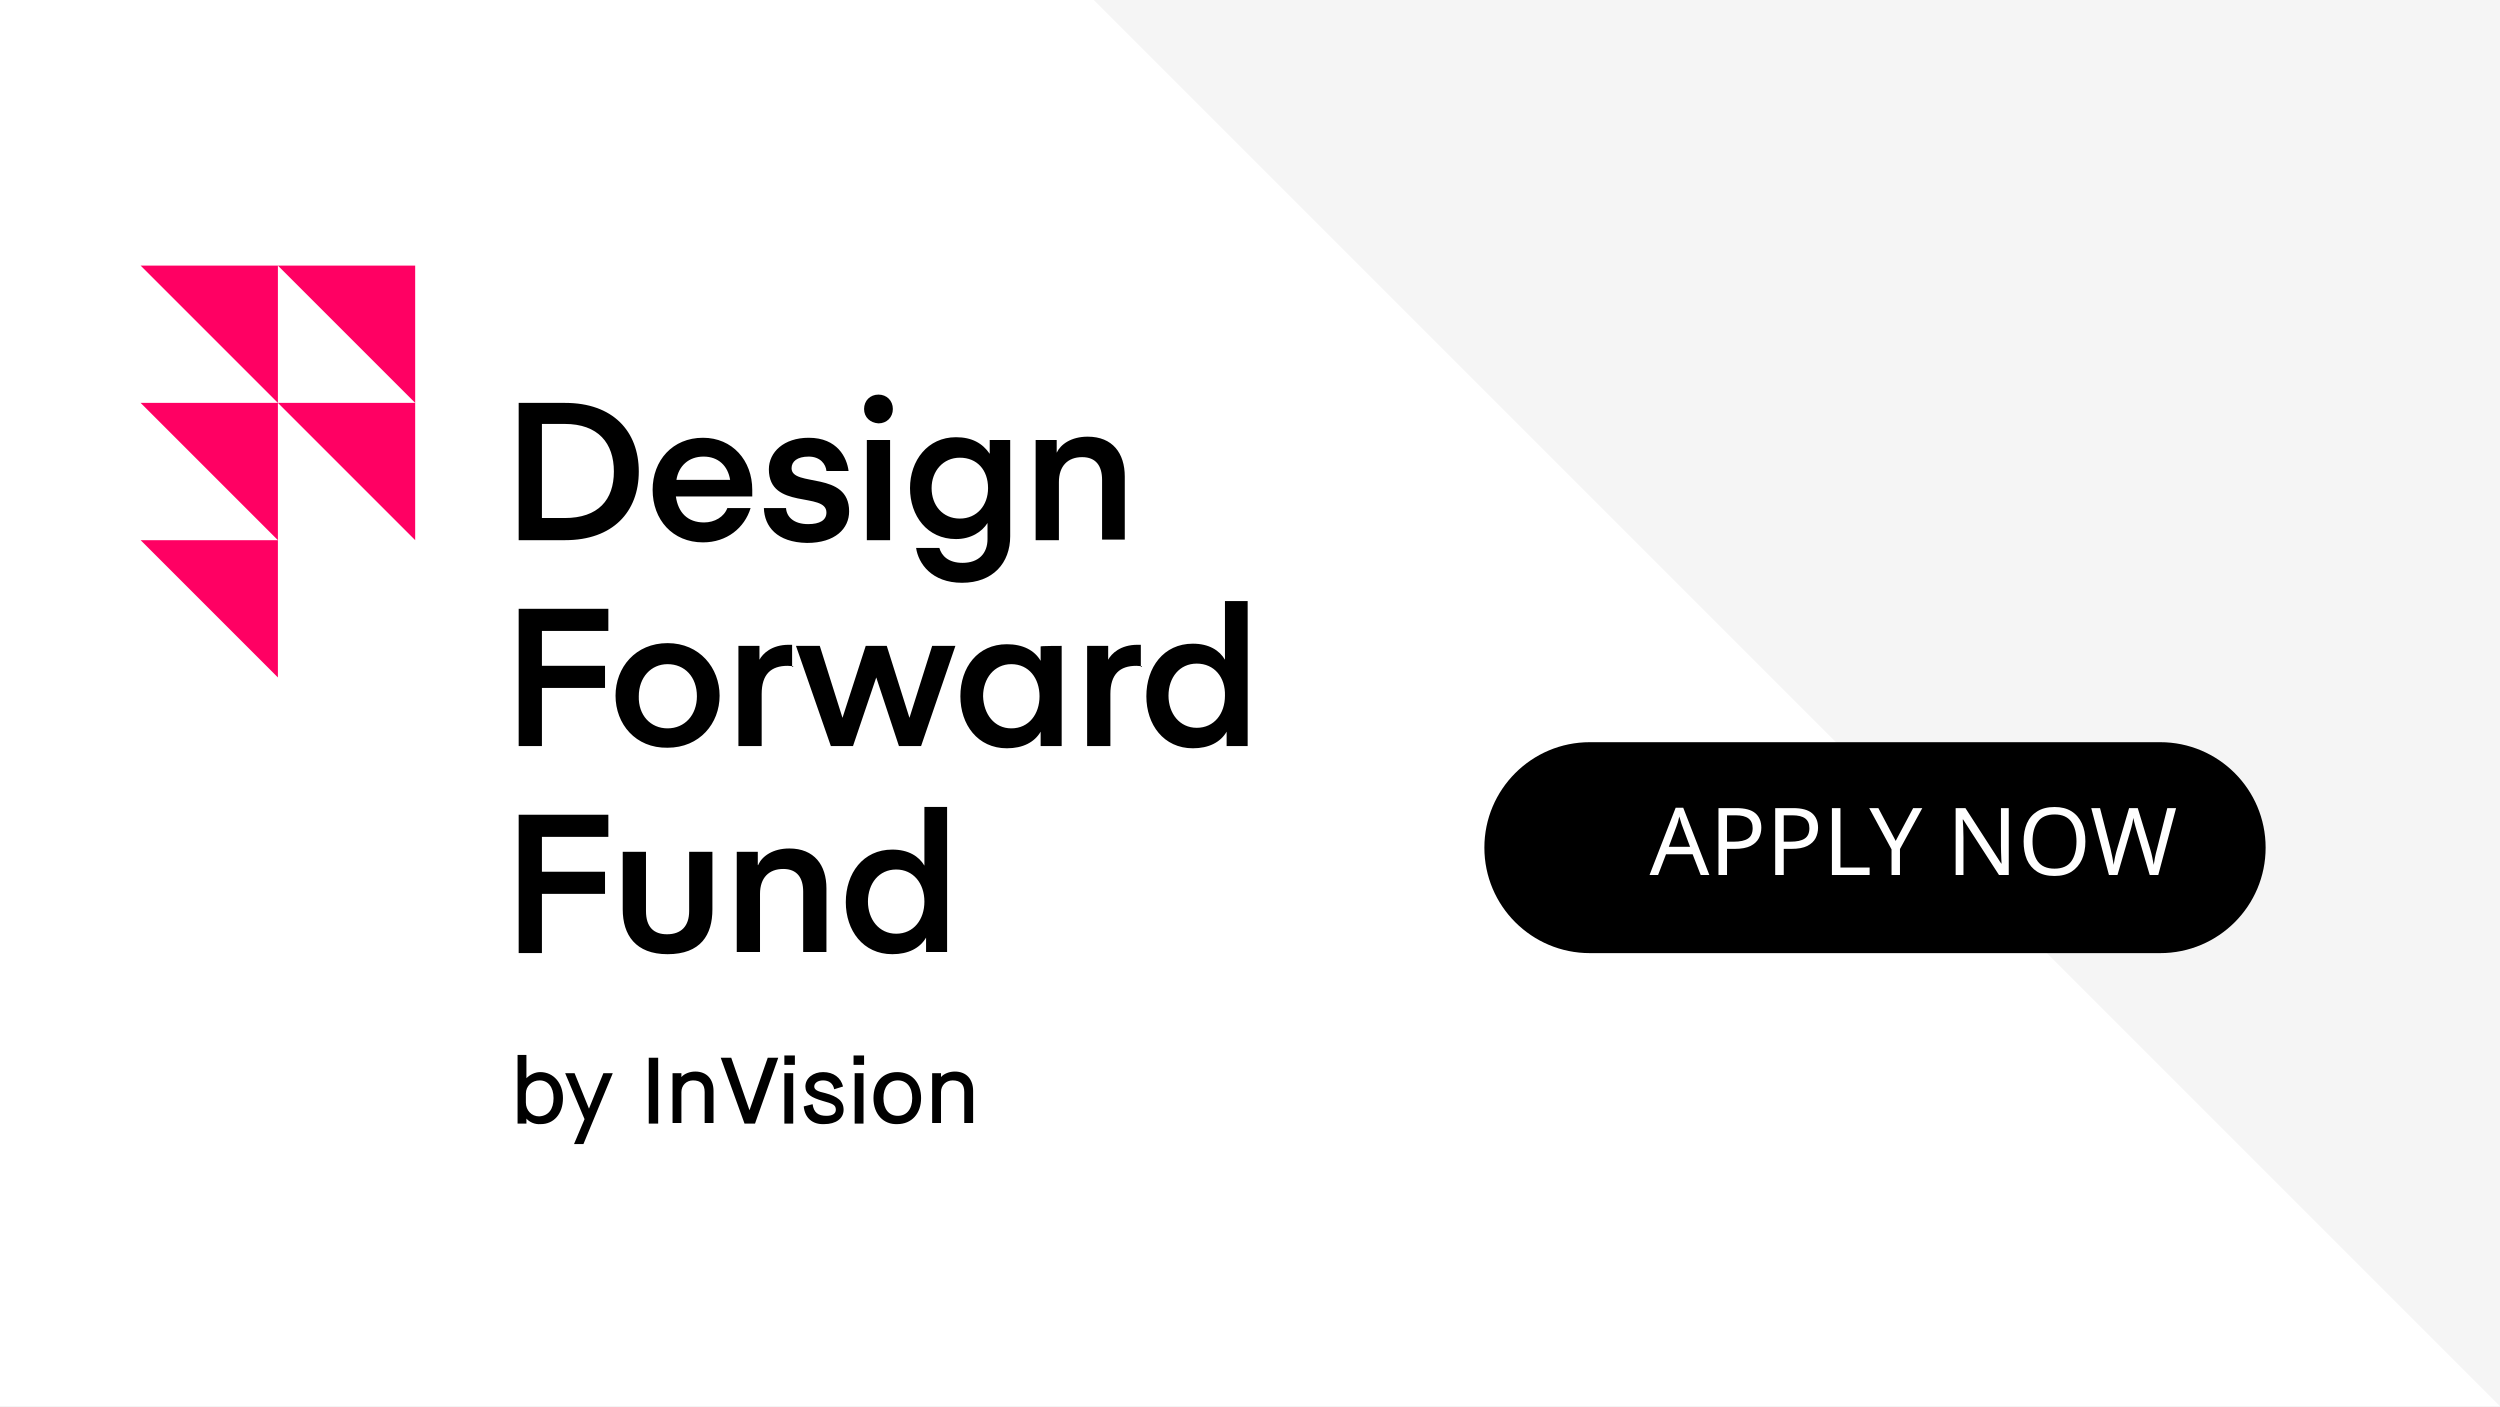
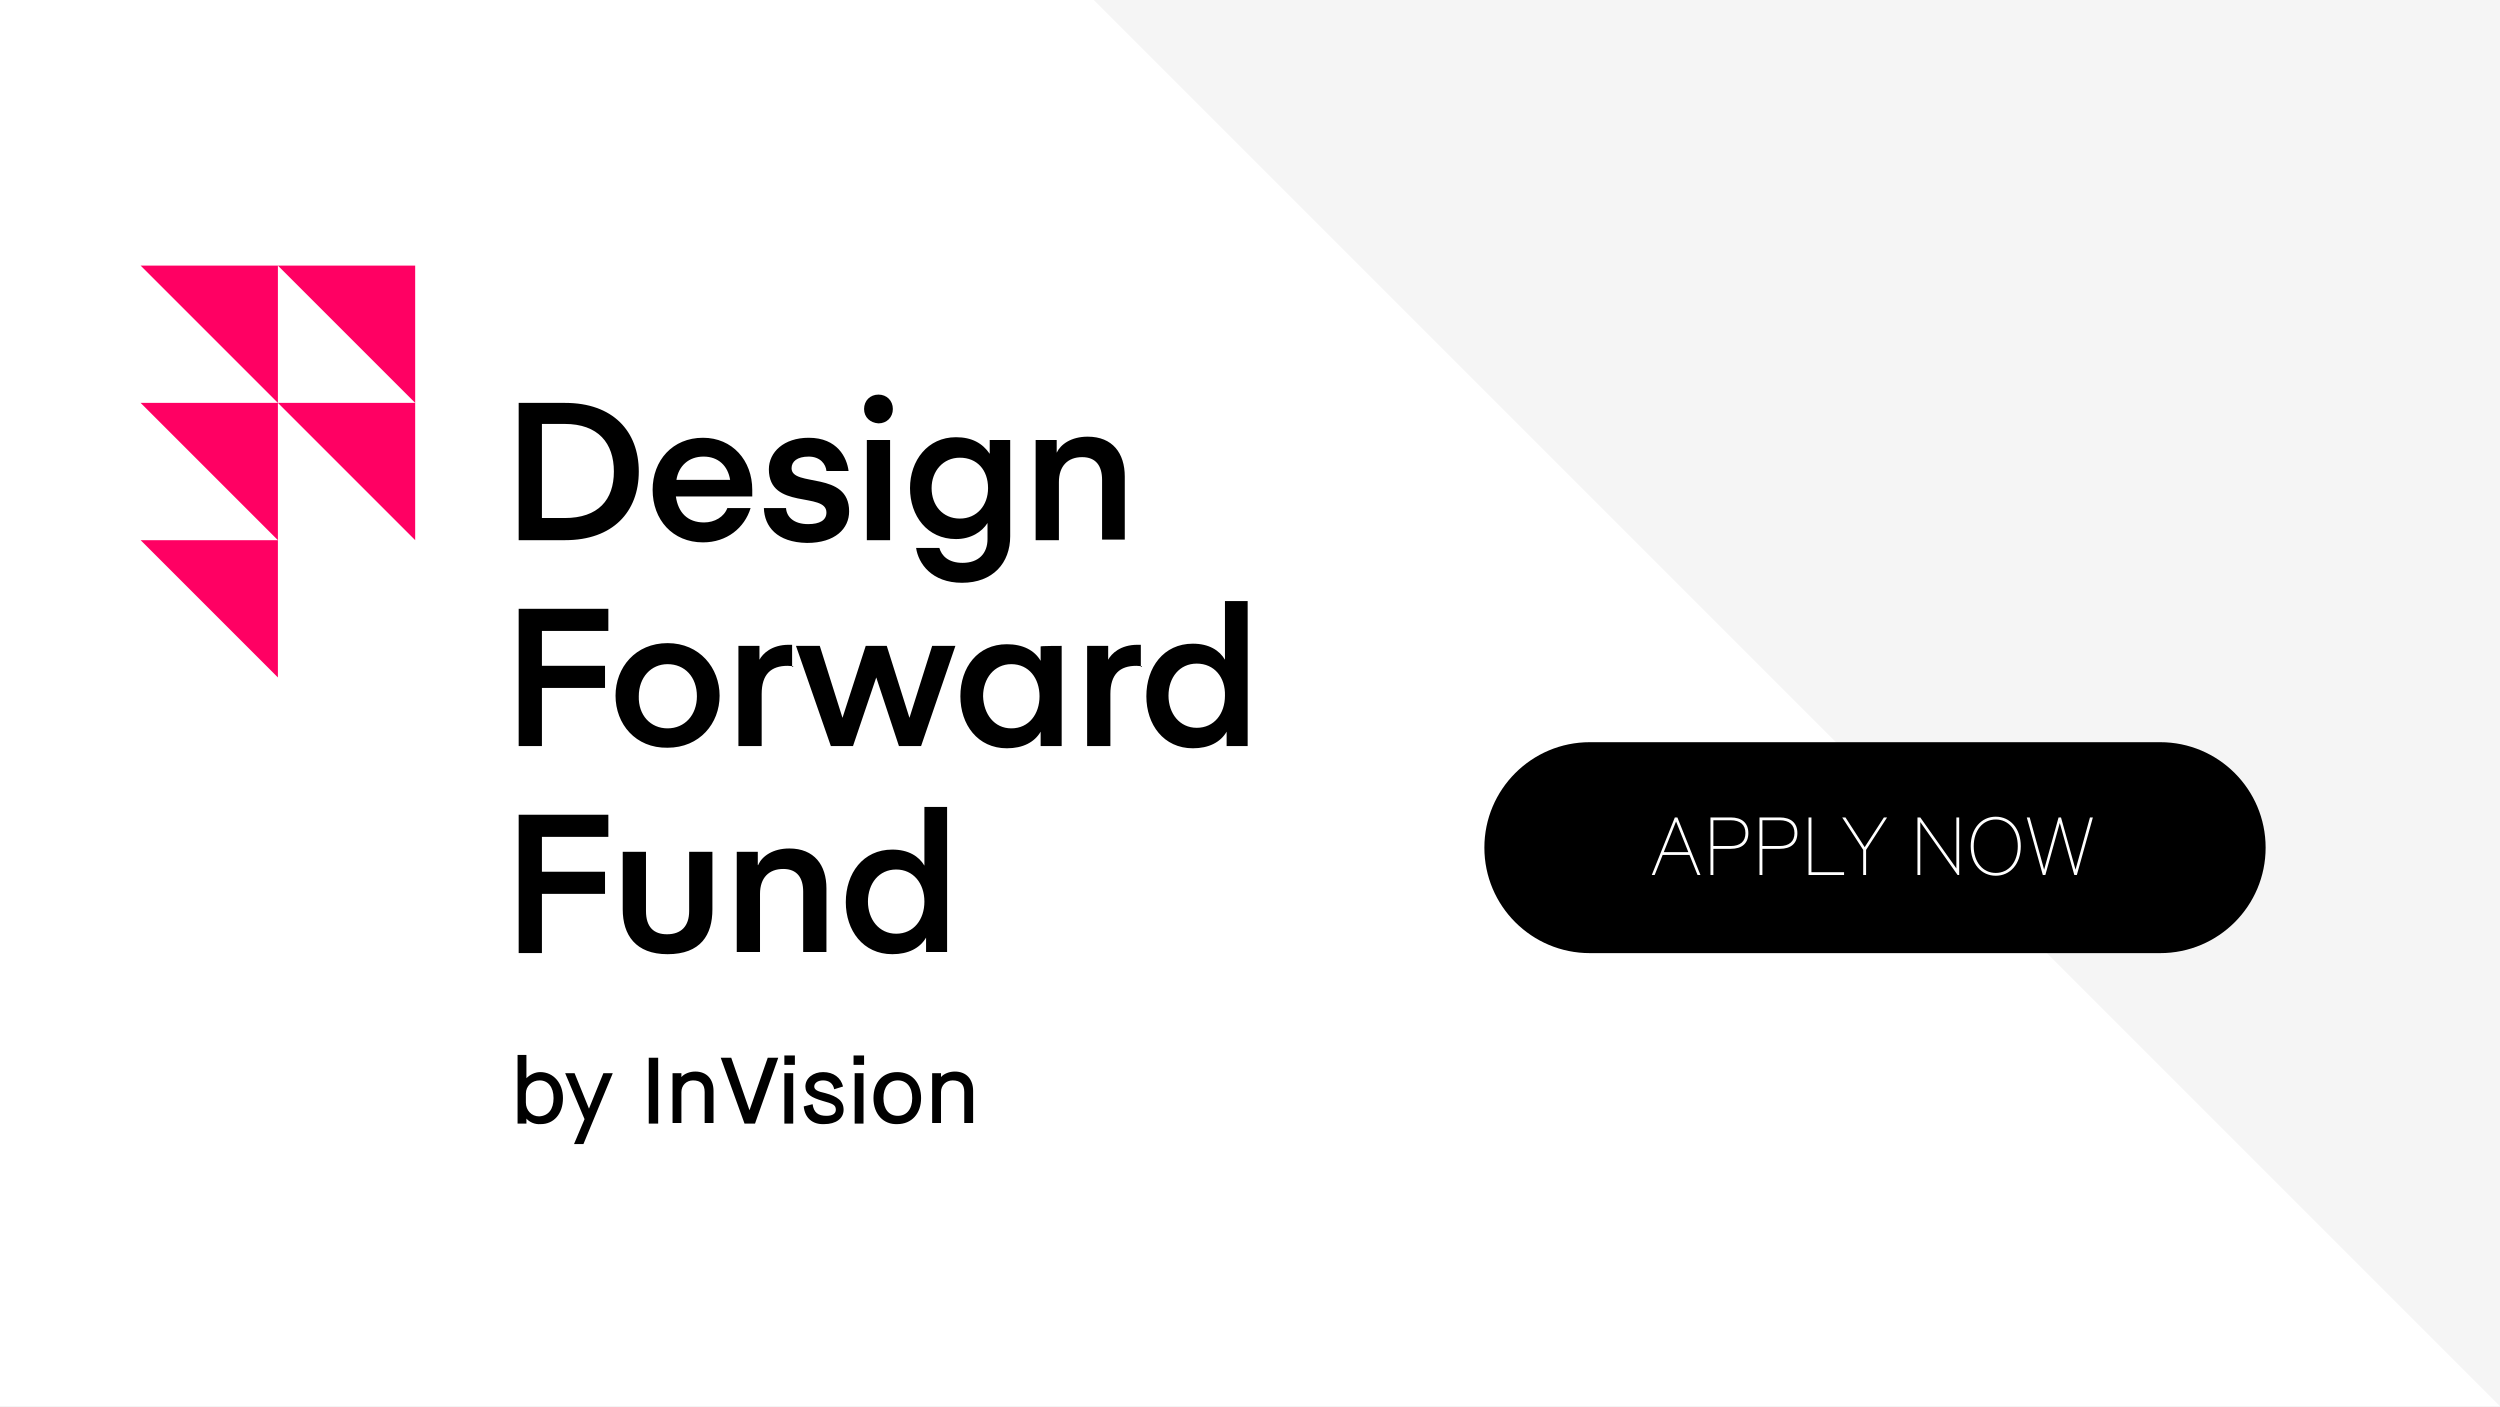
- <svg xmlns="http://www.w3.org/2000/svg" width="320px" height="180px" viewBox="0 0 320 180" version="1.1">
-   <g id="invision-design-forward-fund" stroke="none" stroke-width="1" fill="none" fill-rule="evenodd">
-     <rect fill="#FFFFFF" x="0" y="0" width="320" height="180" />
-     <polygon id="Path" fill="#F5F5F5" points="320 0 320 90 320 180 140 0" />
-     <g id="logo" transform="translate(66, 50)" fill="#000000" fill-rule="nonzero">
-       <path d="M0.391,19.142 L0.391,1.571 L6.342,1.571 C12.435,1.571 15.765,5.184 15.765,10.356 C15.765,15.528 12.435,19.142 6.342,19.142 L0.391,19.142 Z M6.271,4.263 L3.366,4.263 L3.366,16.308 L6.271,16.308 C10.593,16.308 12.577,13.97 12.577,10.356 C12.577,6.743 10.593,4.263 6.271,4.263 Z M20.512,13.544 C20.795,15.599 22,16.874 24.125,16.874 C25.471,16.874 26.676,16.166 27.101,15.032 L30.077,15.032 C29.297,17.583 27.03,19.425 23.984,19.425 C20.087,19.425 17.536,16.52 17.536,12.694 C17.536,8.939 20.087,6.034 23.984,6.034 C27.739,6.034 30.289,8.939 30.289,12.694 L30.289,13.544 L20.512,13.544 L20.512,13.544 Z M20.583,11.419 L27.455,11.419 C27.172,9.648 25.967,8.443 24.054,8.443 C22.142,8.443 20.866,9.648 20.583,11.419 Z M31.777,15.032 L34.611,15.032 C34.682,16.166 35.603,17.087 37.445,17.087 C38.933,17.087 39.783,16.591 39.783,15.599 C39.783,12.907 32.415,15.316 32.415,10.073 C32.415,7.876 34.328,6.034 37.516,6.034 C41.2,6.034 42.405,8.585 42.617,10.285 L39.783,10.285 C39.712,9.435 39.004,8.443 37.516,8.443 C36.028,8.443 35.32,9.081 35.32,9.931 C35.32,12.411 42.688,10.214 42.688,15.457 C42.688,17.654 40.917,19.496 37.303,19.496 C33.407,19.425 31.848,17.37 31.777,15.032 L31.777,15.032 Z M44.601,2.35 C44.601,1.287 45.38,0.508 46.443,0.508 C47.506,0.508 48.285,1.287 48.285,2.35 C48.285,3.413 47.506,4.192 46.443,4.192 C45.38,4.121 44.601,3.413 44.601,2.35 Z M44.955,6.318 L47.931,6.318 L47.931,19.142 L44.955,19.142 L44.955,6.318 L44.955,6.318 Z M60.613,6.318 L63.305,6.318 L63.305,18.646 C63.305,22.046 61.109,24.597 57.141,24.597 C53.245,24.597 51.544,22.117 51.261,20.134 L54.237,20.134 C54.52,21.125 55.37,22.046 57.212,22.046 C59.267,22.046 60.401,20.842 60.401,19 L60.401,16.945 C59.692,18.079 58.275,19 56.362,19 C52.678,19 50.481,16.024 50.481,12.482 C50.481,8.939 52.749,5.963 56.362,5.963 C58.417,5.963 59.763,6.743 60.684,8.089 L60.684,6.318 L60.613,6.318 L60.613,6.318 Z M56.858,8.585 C54.733,8.585 53.245,10.285 53.245,12.482 C53.245,14.678 54.662,16.378 56.858,16.378 C59.054,16.378 60.471,14.678 60.471,12.482 C60.471,10.144 59.054,8.585 56.858,8.585 Z M69.257,7.947 C69.753,6.885 71.099,5.893 73.224,5.893 C76.413,5.893 77.971,8.018 77.971,10.994 L77.971,19.071 L75.066,19.071 L75.066,11.419 C75.066,9.648 74.287,8.514 72.516,8.514 C70.674,8.514 69.54,9.648 69.54,11.702 L69.54,19.142 L66.564,19.142 L66.564,6.318 L69.257,6.318 L69.257,7.947 L69.257,7.947 Z M0.391,45.498 L0.391,27.927 L11.868,27.927 L11.868,30.761 L3.366,30.761 L3.366,35.225 L11.443,35.225 L11.443,38.059 L3.366,38.059 L3.366,45.498 L0.391,45.498 L0.391,45.498 Z M12.789,39.05 C12.789,35.437 15.34,32.32 19.449,32.32 C23.558,32.32 26.109,35.508 26.109,39.05 C26.109,42.593 23.558,45.71 19.449,45.71 C15.34,45.781 12.789,42.664 12.789,39.05 Z M19.449,43.231 C21.646,43.231 23.204,41.53 23.204,39.121 C23.204,36.642 21.646,35.012 19.449,35.012 C17.324,35.012 15.765,36.712 15.765,39.121 C15.694,41.53 17.253,43.231 19.449,43.231 Z M35.532,35.295 C35.532,35.295 35.178,35.225 34.824,35.225 C32.698,35.225 31.494,36.287 31.494,38.838 L31.494,45.498 L28.518,45.498 L28.518,32.674 L31.21,32.674 L31.21,34.445 C31.635,33.666 32.769,32.532 34.965,32.532 L35.39,32.532 L35.39,35.366 L35.532,35.366 L35.532,35.295 Z M46.16,36.712 L43.184,45.498 L40.35,45.498 L35.886,32.674 L38.933,32.674 L41.838,41.884 L44.813,32.674 L47.506,32.674 L50.411,41.884 L53.316,32.674 L56.291,32.674 L51.898,45.498 L49.065,45.498 L46.16,36.712 L46.16,36.712 Z M69.894,32.674 L69.894,45.498 L67.202,45.498 L67.202,43.656 C66.423,45.002 64.935,45.781 62.88,45.781 C59.125,45.781 56.929,42.735 56.929,39.121 C56.929,35.437 59.125,32.461 62.88,32.461 C64.935,32.461 66.423,33.241 67.202,34.587 L67.202,32.745 C67.202,32.674 69.894,32.674 69.894,32.674 Z M63.447,43.231 C65.714,43.231 67.06,41.389 67.06,39.121 C67.06,36.854 65.714,35.012 63.447,35.012 C61.251,35.012 59.834,36.854 59.834,39.121 C59.905,41.389 61.251,43.231 63.447,43.231 Z M80.168,35.295 C80.168,35.295 79.813,35.225 79.459,35.225 C77.334,35.225 76.129,36.287 76.129,38.838 L76.129,45.498 L73.153,45.498 L73.153,32.674 L75.846,32.674 L75.846,34.445 C76.271,33.666 77.404,32.532 79.601,32.532 L80.026,32.532 L80.026,35.366 L80.168,35.366 L80.168,35.295 Z M90.724,26.935 L93.7,26.935 L93.7,45.498 L91.008,45.498 L91.008,43.656 C90.228,45.002 88.74,45.781 86.686,45.781 C82.931,45.781 80.734,42.735 80.734,39.121 C80.734,35.437 82.931,32.391 86.686,32.391 C88.74,32.391 90.087,33.241 90.795,34.445 L90.795,26.935 L90.724,26.935 L90.724,26.935 Z M87.182,34.941 C84.985,34.941 83.568,36.712 83.568,39.05 C83.568,41.318 84.985,43.16 87.182,43.16 C89.449,43.16 90.795,41.318 90.795,39.05 C90.866,36.712 89.449,34.941 87.182,34.941 Z M0.391,71.854 L0.391,54.283 L11.868,54.283 L11.868,57.117 L3.366,57.117 L3.366,61.581 L11.443,61.581 L11.443,64.415 L3.366,64.415 L3.366,71.996 L0.391,71.996 L0.391,71.854 Z M22.212,66.611 L22.212,59.03 L25.188,59.03 L25.188,66.399 C25.188,69.658 23.7,72.137 19.449,72.137 C15.34,72.137 13.71,69.658 13.71,66.399 L13.71,59.03 L16.686,59.03 L16.686,66.611 C16.686,68.666 17.678,69.587 19.378,69.587 C21.22,69.587 22.212,68.524 22.212,66.611 L22.212,66.611 Z M31.069,60.66 C31.565,59.597 32.911,58.605 35.036,58.605 C38.224,58.605 39.783,60.731 39.783,63.706 L39.783,71.854 L36.807,71.854 L36.807,64.131 C36.807,62.36 36.028,61.227 34.257,61.227 C32.415,61.227 31.281,62.36 31.281,64.415 L31.281,71.854 L28.305,71.854 L28.305,59.03 L30.998,59.03 L30.998,60.731 L31.069,60.731 L31.069,60.66 Z M52.253,53.291 L55.228,53.291 L55.228,71.854 L52.536,71.854 L52.536,70.012 C51.757,71.358 50.269,72.137 48.214,72.137 C44.459,72.137 42.263,69.091 42.263,65.478 C42.263,61.793 44.459,58.747 48.214,58.747 C50.269,58.747 51.615,59.597 52.324,60.801 L52.324,53.291 L52.253,53.291 L52.253,53.291 Z M48.71,61.297 C46.514,61.297 45.097,63.069 45.097,65.407 C45.097,67.674 46.514,69.516 48.71,69.516 C50.977,69.516 52.324,67.674 52.324,65.407 C52.324,63.069 50.907,61.297 48.71,61.297 Z M1.382,93.18 L1.382,93.817 L0.249,93.817 L0.249,85.032 L1.382,85.032 L1.382,88.008 C1.808,87.583 2.445,87.228 3.154,87.228 C4.854,87.228 6.059,88.645 6.059,90.558 C6.059,92.613 4.854,93.888 3.225,93.888 C2.445,93.959 1.737,93.605 1.382,93.18 L1.382,93.18 Z M4.854,90.558 C4.854,89.141 4.146,88.291 3.083,88.291 C2.091,88.291 1.312,89 1.312,89.992 L1.312,91.125 C1.312,92.117 2.02,92.896 3.012,92.896 C4.216,92.826 4.854,91.975 4.854,90.558 Z M8.822,93.251 L6.342,87.37 L7.546,87.37 L9.389,91.905 L11.231,87.37 L12.435,87.37 L8.68,96.439 L7.476,96.439 L8.822,93.251 Z M17.04,85.386 L18.245,85.386 L18.245,93.817 L17.04,93.817 L17.04,85.386 Z M20.087,87.37 L21.22,87.37 L21.22,87.866 C21.575,87.441 22.283,87.158 22.992,87.158 C24.48,87.158 25.33,88.15 25.33,89.637 L25.33,93.747 L24.196,93.747 L24.196,89.779 C24.196,88.787 23.7,88.291 22.708,88.291 C21.858,88.291 21.22,88.929 21.22,89.779 L21.22,93.747 L20.087,93.747 L20.087,87.37 L20.087,87.37 Z M26.251,85.386 L27.597,85.386 L29.935,92.117 L32.273,85.386 L33.619,85.386 L30.643,93.817 L29.297,93.817 L26.251,85.386 Z M34.399,85.103 L35.745,85.103 L35.745,86.307 L34.399,86.307 L34.399,85.103 Z M34.399,87.37 L35.532,87.37 L35.532,93.817 L34.399,93.817 L34.399,87.37 Z M36.878,91.621 L38.012,91.338 C38.154,92.4 38.72,92.826 39.783,92.826 C40.562,92.826 40.988,92.542 40.988,92.046 C40.988,91.409 40.562,91.267 39.287,90.913 C37.87,90.488 37.091,90.062 37.091,89.071 C37.091,88.008 38.083,87.228 39.358,87.228 C40.704,87.228 41.625,87.937 41.909,89.071 L40.775,89.425 C40.633,88.645 40.067,88.291 39.358,88.291 C38.65,88.291 38.224,88.645 38.224,89.071 C38.224,89.496 38.65,89.708 39.641,89.921 C41.2,90.346 41.98,90.913 41.98,92.046 C41.98,93.18 40.988,93.888 39.5,93.888 C38.012,93.959 37.02,93.109 36.878,91.621 Z M43.255,85.103 L44.601,85.103 L44.601,86.307 L43.255,86.307 L43.255,85.103 Z M43.397,87.37 L44.53,87.37 L44.53,93.817 L43.397,93.817 L43.397,87.37 Z M45.805,90.558 C45.805,88.504 47.01,87.228 48.852,87.228 C50.694,87.228 51.898,88.575 51.898,90.558 C51.898,92.542 50.694,93.888 48.852,93.888 C47.081,93.959 45.805,92.613 45.805,90.558 Z M50.765,90.558 C50.765,89.141 50.056,88.291 48.923,88.291 C47.789,88.291 47.081,89.141 47.081,90.558 C47.081,91.975 47.789,92.826 48.923,92.826 C50.056,92.826 50.765,91.975 50.765,90.558 Z M53.316,87.37 L54.449,87.37 L54.449,87.866 C54.803,87.441 55.512,87.158 56.22,87.158 C57.708,87.158 58.558,88.15 58.558,89.637 L58.558,93.747 L57.425,93.747 L57.425,89.779 C57.425,88.787 56.929,88.291 55.937,88.291 C55.087,88.291 54.449,88.929 54.449,89.779 L54.449,93.747 L53.316,93.747 L53.316,87.37 Z" id="Shape" />
+ <svg xmlns="http://www.w3.org/2000/svg" xmlns:xlink="http://www.w3.org/1999/xlink" width="320px" height="180px" viewBox="0 0 320 180" version="1.1">
+   <defs>
+     <path d="M211.8,112 L212.82,109.432 L216.252,109.432 L217.284,112 L217.656,112 L214.704,104.632 L214.38,104.632 L211.428,112 L211.8,112 Z M216.108,109.072 L212.964,109.072 L214.536,105.148 L216.108,109.072 Z M219.312,112 L219.312,108.652 L221.532,108.652 C222.948,108.652 223.788,107.968 223.788,106.636 C223.788,105.328 222.948,104.632 221.532,104.632 L218.94,104.632 L218.94,112 L219.312,112 Z M221.52,108.292 L219.312,108.292 L219.312,104.992 L221.52,104.992 C222.756,104.992 223.416,105.58 223.416,106.636 C223.416,107.704 222.756,108.292 221.52,108.292 Z M225.588,112 L225.588,108.652 L227.808,108.652 C229.224,108.652 230.064,107.968 230.064,106.636 C230.064,105.328 229.224,104.632 227.808,104.632 L225.216,104.632 L225.216,112 L225.588,112 Z M227.796,108.292 L225.588,108.292 L225.588,104.992 L227.796,104.992 C229.032,104.992 229.692,105.58 229.692,106.636 C229.692,107.704 229.032,108.292 227.796,108.292 Z M236.04,112 L236.04,111.64 L231.864,111.64 L231.864,104.632 L231.492,104.632 L231.492,112 L236.04,112 Z M238.86,112 L238.86,108.784 L241.548,104.632 L241.14,104.632 L238.68,108.436 L236.22,104.632 L235.8,104.632 L238.488,108.784 L238.488,112 L238.86,112 Z M245.796,112 L245.796,105.22 L250.572,112 L250.776,112 L250.776,104.632 L250.416,104.632 L250.416,111.16 L245.796,104.632 L245.436,104.632 L245.436,112 L245.796,112 Z M255.456,112.096 C257.292,112.096 258.66,110.596 258.66,108.316 C258.66,106.036 257.292,104.536 255.456,104.536 C253.632,104.536 252.252,106.036 252.252,108.316 C252.252,110.596 253.632,112.096 255.456,112.096 Z M255.456,111.736 C253.8,111.736 252.636,110.344 252.636,108.316 C252.636,106.288 253.8,104.896 255.456,104.896 C257.124,104.896 258.276,106.288 258.276,108.316 C258.276,110.344 257.124,111.736 255.456,111.736 Z M261.804,112 L263.652,105.34 L265.512,112 L265.836,112 L267.888,104.632 L267.516,104.632 L265.668,111.316 L263.808,104.632 L263.496,104.632 L261.648,111.316 L259.8,104.632 L259.428,104.632 L261.48,112 L261.804,112 Z" id="path-1" />
+   </defs>
+   <g id="Artboard" stroke="none" stroke-width="1" fill="none" fill-rule="evenodd">
+     <g id="invision-design-forward-fund" fill-rule="nonzero">
+       <rect id="Rectangle" fill="#FFFFFF" x="0" y="0" width="320" height="180" />
+       <polygon id="Path" fill="#F5F5F5" points="320 0 320 90 320 180 140 0" />
+       <g id="logo" transform="translate(66, 50)" fill="#000000">
+         <path d="M0.391,19.142 L0.391,1.571 L6.342,1.571 C12.435,1.571 15.765,5.184 15.765,10.356 C15.765,15.528 12.435,19.142 6.342,19.142 L0.391,19.142 Z M6.271,4.263 L3.366,4.263 L3.366,16.308 L6.271,16.308 C10.593,16.308 12.577,13.97 12.577,10.356 C12.577,6.743 10.593,4.263 6.271,4.263 Z M20.512,13.544 C20.795,15.599 22,16.874 24.125,16.874 C25.471,16.874 26.676,16.166 27.101,15.032 L30.077,15.032 C29.297,17.583 27.03,19.425 23.984,19.425 C20.087,19.425 17.536,16.52 17.536,12.694 C17.536,8.939 20.087,6.034 23.984,6.034 C27.739,6.034 30.289,8.939 30.289,12.694 L30.289,13.544 L20.512,13.544 L20.512,13.544 Z M20.583,11.419 L27.455,11.419 C27.172,9.648 25.967,8.443 24.054,8.443 C22.142,8.443 20.866,9.648 20.583,11.419 Z M31.777,15.032 L34.611,15.032 C34.682,16.166 35.603,17.087 37.445,17.087 C38.933,17.087 39.783,16.591 39.783,15.599 C39.783,12.907 32.415,15.316 32.415,10.073 C32.415,7.876 34.328,6.034 37.516,6.034 C41.2,6.034 42.405,8.585 42.617,10.285 L39.783,10.285 C39.712,9.435 39.004,8.443 37.516,8.443 C36.028,8.443 35.32,9.081 35.32,9.931 C35.32,12.411 42.688,10.214 42.688,15.457 C42.688,17.654 40.917,19.496 37.303,19.496 C33.407,19.425 31.848,17.37 31.777,15.032 L31.777,15.032 Z M44.601,2.35 C44.601,1.287 45.38,0.508 46.443,0.508 C47.506,0.508 48.285,1.287 48.285,2.35 C48.285,3.413 47.506,4.192 46.443,4.192 C45.38,4.121 44.601,3.413 44.601,2.35 Z M44.955,6.318 L47.931,6.318 L47.931,19.142 L44.955,19.142 L44.955,6.318 L44.955,6.318 Z M60.613,6.318 L63.305,6.318 L63.305,18.646 C63.305,22.046 61.109,24.597 57.141,24.597 C53.245,24.597 51.544,22.117 51.261,20.134 L54.237,20.134 C54.52,21.125 55.37,22.046 57.212,22.046 C59.267,22.046 60.401,20.842 60.401,19 L60.401,16.945 C59.692,18.079 58.275,19 56.362,19 C52.678,19 50.481,16.024 50.481,12.482 C50.481,8.939 52.749,5.963 56.362,5.963 C58.417,5.963 59.763,6.743 60.684,8.089 L60.684,6.318 L60.613,6.318 L60.613,6.318 Z M56.858,8.585 C54.733,8.585 53.245,10.285 53.245,12.482 C53.245,14.678 54.662,16.378 56.858,16.378 C59.054,16.378 60.471,14.678 60.471,12.482 C60.471,10.144 59.054,8.585 56.858,8.585 Z M69.257,7.947 C69.753,6.885 71.099,5.893 73.224,5.893 C76.413,5.893 77.971,8.018 77.971,10.994 L77.971,19.071 L75.066,19.071 L75.066,11.419 C75.066,9.648 74.287,8.514 72.516,8.514 C70.674,8.514 69.54,9.648 69.54,11.702 L69.54,19.142 L66.564,19.142 L66.564,6.318 L69.257,6.318 L69.257,7.947 L69.257,7.947 Z M0.391,45.498 L0.391,27.927 L11.868,27.927 L11.868,30.761 L3.366,30.761 L3.366,35.225 L11.443,35.225 L11.443,38.059 L3.366,38.059 L3.366,45.498 L0.391,45.498 L0.391,45.498 Z M12.789,39.05 C12.789,35.437 15.34,32.32 19.449,32.32 C23.558,32.32 26.109,35.508 26.109,39.05 C26.109,42.593 23.558,45.71 19.449,45.71 C15.34,45.781 12.789,42.664 12.789,39.05 Z M19.449,43.231 C21.646,43.231 23.204,41.53 23.204,39.121 C23.204,36.642 21.646,35.012 19.449,35.012 C17.324,35.012 15.765,36.712 15.765,39.121 C15.694,41.53 17.253,43.231 19.449,43.231 Z M35.532,35.295 C35.532,35.295 35.178,35.225 34.824,35.225 C32.698,35.225 31.494,36.287 31.494,38.838 L31.494,45.498 L28.518,45.498 L28.518,32.674 L31.21,32.674 L31.21,34.445 C31.635,33.666 32.769,32.532 34.965,32.532 L35.39,32.532 L35.39,35.366 L35.532,35.366 L35.532,35.295 Z M46.16,36.712 L43.184,45.498 L40.35,45.498 L35.886,32.674 L38.933,32.674 L41.838,41.884 L44.813,32.674 L47.506,32.674 L50.411,41.884 L53.316,32.674 L56.291,32.674 L51.898,45.498 L49.065,45.498 L46.16,36.712 L46.16,36.712 Z M69.894,32.674 L69.894,45.498 L67.202,45.498 L67.202,43.656 C66.423,45.002 64.935,45.781 62.88,45.781 C59.125,45.781 56.929,42.735 56.929,39.121 C56.929,35.437 59.125,32.461 62.88,32.461 C64.935,32.461 66.423,33.241 67.202,34.587 L67.202,32.745 C67.202,32.674 69.894,32.674 69.894,32.674 Z M63.447,43.231 C65.714,43.231 67.06,41.389 67.06,39.121 C67.06,36.854 65.714,35.012 63.447,35.012 C61.251,35.012 59.834,36.854 59.834,39.121 C59.905,41.389 61.251,43.231 63.447,43.231 Z M80.168,35.295 C80.168,35.295 79.813,35.225 79.459,35.225 C77.334,35.225 76.129,36.287 76.129,38.838 L76.129,45.498 L73.153,45.498 L73.153,32.674 L75.846,32.674 L75.846,34.445 C76.271,33.666 77.404,32.532 79.601,32.532 L80.026,32.532 L80.026,35.366 L80.168,35.366 L80.168,35.295 Z M90.724,26.935 L93.7,26.935 L93.7,45.498 L91.008,45.498 L91.008,43.656 C90.228,45.002 88.74,45.781 86.686,45.781 C82.931,45.781 80.734,42.735 80.734,39.121 C80.734,35.437 82.931,32.391 86.686,32.391 C88.74,32.391 90.087,33.241 90.795,34.445 L90.795,26.935 L90.724,26.935 L90.724,26.935 Z M87.182,34.941 C84.985,34.941 83.568,36.712 83.568,39.05 C83.568,41.318 84.985,43.16 87.182,43.16 C89.449,43.16 90.795,41.318 90.795,39.05 C90.866,36.712 89.449,34.941 87.182,34.941 Z M0.391,71.854 L0.391,54.283 L11.868,54.283 L11.868,57.117 L3.366,57.117 L3.366,61.581 L11.443,61.581 L11.443,64.415 L3.366,64.415 L3.366,71.996 L0.391,71.996 L0.391,71.854 Z M22.212,66.611 L22.212,59.03 L25.188,59.03 L25.188,66.399 C25.188,69.658 23.7,72.137 19.449,72.137 C15.34,72.137 13.71,69.658 13.71,66.399 L13.71,59.03 L16.686,59.03 L16.686,66.611 C16.686,68.666 17.678,69.587 19.378,69.587 C21.22,69.587 22.212,68.524 22.212,66.611 L22.212,66.611 Z M31.069,60.66 C31.565,59.597 32.911,58.605 35.036,58.605 C38.224,58.605 39.783,60.731 39.783,63.706 L39.783,71.854 L36.807,71.854 L36.807,64.131 C36.807,62.36 36.028,61.227 34.257,61.227 C32.415,61.227 31.281,62.36 31.281,64.415 L31.281,71.854 L28.305,71.854 L28.305,59.03 L30.998,59.03 L30.998,60.731 L31.069,60.731 L31.069,60.66 Z M52.253,53.291 L55.228,53.291 L55.228,71.854 L52.536,71.854 L52.536,70.012 C51.757,71.358 50.269,72.137 48.214,72.137 C44.459,72.137 42.263,69.091 42.263,65.478 C42.263,61.793 44.459,58.747 48.214,58.747 C50.269,58.747 51.615,59.597 52.324,60.801 L52.324,53.291 L52.253,53.291 L52.253,53.291 Z M48.71,61.297 C46.514,61.297 45.097,63.069 45.097,65.407 C45.097,67.674 46.514,69.516 48.71,69.516 C50.977,69.516 52.324,67.674 52.324,65.407 C52.324,63.069 50.907,61.297 48.71,61.297 Z M1.382,93.18 L1.382,93.817 L0.249,93.817 L0.249,85.032 L1.382,85.032 L1.382,88.008 C1.808,87.583 2.445,87.228 3.154,87.228 C4.854,87.228 6.059,88.645 6.059,90.558 C6.059,92.613 4.854,93.888 3.225,93.888 C2.445,93.959 1.737,93.605 1.382,93.18 L1.382,93.18 Z M4.854,90.558 C4.854,89.141 4.146,88.291 3.083,88.291 C2.091,88.291 1.312,89 1.312,89.992 L1.312,91.125 C1.312,92.117 2.02,92.896 3.012,92.896 C4.216,92.826 4.854,91.975 4.854,90.558 Z M8.822,93.251 L6.342,87.37 L7.546,87.37 L9.389,91.905 L11.231,87.37 L12.435,87.37 L8.68,96.439 L7.476,96.439 L8.822,93.251 Z M17.04,85.386 L18.245,85.386 L18.245,93.817 L17.04,93.817 L17.04,85.386 Z M20.087,87.37 L21.22,87.37 L21.22,87.866 C21.575,87.441 22.283,87.158 22.992,87.158 C24.48,87.158 25.33,88.15 25.33,89.637 L25.33,93.747 L24.196,93.747 L24.196,89.779 C24.196,88.787 23.7,88.291 22.708,88.291 C21.858,88.291 21.22,88.929 21.22,89.779 L21.22,93.747 L20.087,93.747 L20.087,87.37 L20.087,87.37 Z M26.251,85.386 L27.597,85.386 L29.935,92.117 L32.273,85.386 L33.619,85.386 L30.643,93.817 L29.297,93.817 L26.251,85.386 Z M34.399,85.103 L35.745,85.103 L35.745,86.307 L34.399,86.307 L34.399,85.103 Z M34.399,87.37 L35.532,87.37 L35.532,93.817 L34.399,93.817 L34.399,87.37 Z M36.878,91.621 L38.012,91.338 C38.154,92.4 38.72,92.826 39.783,92.826 C40.562,92.826 40.988,92.542 40.988,92.046 C40.988,91.409 40.562,91.267 39.287,90.913 C37.87,90.488 37.091,90.062 37.091,89.071 C37.091,88.008 38.083,87.228 39.358,87.228 C40.704,87.228 41.625,87.937 41.909,89.071 L40.775,89.425 C40.633,88.645 40.067,88.291 39.358,88.291 C38.65,88.291 38.224,88.645 38.224,89.071 C38.224,89.496 38.65,89.708 39.641,89.921 C41.2,90.346 41.98,90.913 41.98,92.046 C41.98,93.18 40.988,93.888 39.5,93.888 C38.012,93.959 37.02,93.109 36.878,91.621 Z M43.255,85.103 L44.601,85.103 L44.601,86.307 L43.255,86.307 L43.255,85.103 Z M43.397,87.37 L44.53,87.37 L44.53,93.817 L43.397,93.817 L43.397,87.37 Z M45.805,90.558 C45.805,88.504 47.01,87.228 48.852,87.228 C50.694,87.228 51.898,88.575 51.898,90.558 C51.898,92.542 50.694,93.888 48.852,93.888 C47.081,93.959 45.805,92.613 45.805,90.558 Z M50.765,90.558 C50.765,89.141 50.056,88.291 48.923,88.291 C47.789,88.291 47.081,89.141 47.081,90.558 C47.081,91.975 47.789,92.826 48.923,92.826 C50.056,92.826 50.765,91.975 50.765,90.558 Z M53.316,87.37 L54.449,87.37 L54.449,87.866 C54.803,87.441 55.512,87.158 56.22,87.158 C57.708,87.158 58.558,88.15 58.558,89.637 L58.558,93.747 L57.425,93.747 L57.425,89.779 C57.425,88.787 56.929,88.291 55.937,88.291 C55.087,88.291 54.449,88.929 54.449,89.779 L54.449,93.747 L53.316,93.747 L53.316,87.37 Z" id="Shape" />
+       </g>
+       <polygon id="Path" fill="#FF0063" points="18 34 35.571 34 35.571 51.571" />
+       <polygon id="Path" fill="#FF0063" points="35.571 34 53.142 34 53.142 51.571" />
+       <polygon id="Path" fill="#FF0063" points="18 51.571 35.571 51.571 35.571 69.142" />
+       <polygon id="Path" fill="#FF0063" points="18 69.142 35.571 69.142 35.571 86.712" />
+       <polygon id="Path" fill="#FF0063" points="35.571 51.571 53.142 51.571 53.142 69.142" />
+       <rect id="Rectangle" fill="#000000" x="190" y="95" width="100" height="27" rx="13.5" />
+       <g id="APPLYNOW">
+         <use fill="#000000" xlink:href="#path-1" />
+         <use fill="#FFFFFF" xlink:href="#path-1" />
+       </g>
    </g>
-     <polygon id="Path" fill="#FF0063" fill-rule="nonzero" points="18 34 35.571 34 35.571 51.571" />
-     <polygon id="Path" fill="#FF0063" fill-rule="nonzero" points="35.571 34 53.142 34 53.142 51.571" />
-     <polygon id="Path" fill="#FF0063" fill-rule="nonzero" points="18 51.571 35.571 51.571 35.571 69.142" />
-     <polygon id="Path" fill="#FF0063" fill-rule="nonzero" points="18 69.142 35.571 69.142 35.571 86.712" />
-     <polygon id="Path" fill="#FF0063" fill-rule="nonzero" points="35.571 51.571 53.142 51.571 53.142 69.142" />
-     <rect id="Rectangle" fill="#000000" x="190" y="95" width="100" height="27" rx="13.5" />
-     <text id="APPLY-NOW" font-family="Calibre-Light, Calibre" font-size="12" font-weight="300" fill="#FFFFFF">
-       <tspan x="211.14" y="112">APPLY NOW</tspan>
-     </text>
  </g>
</svg>
